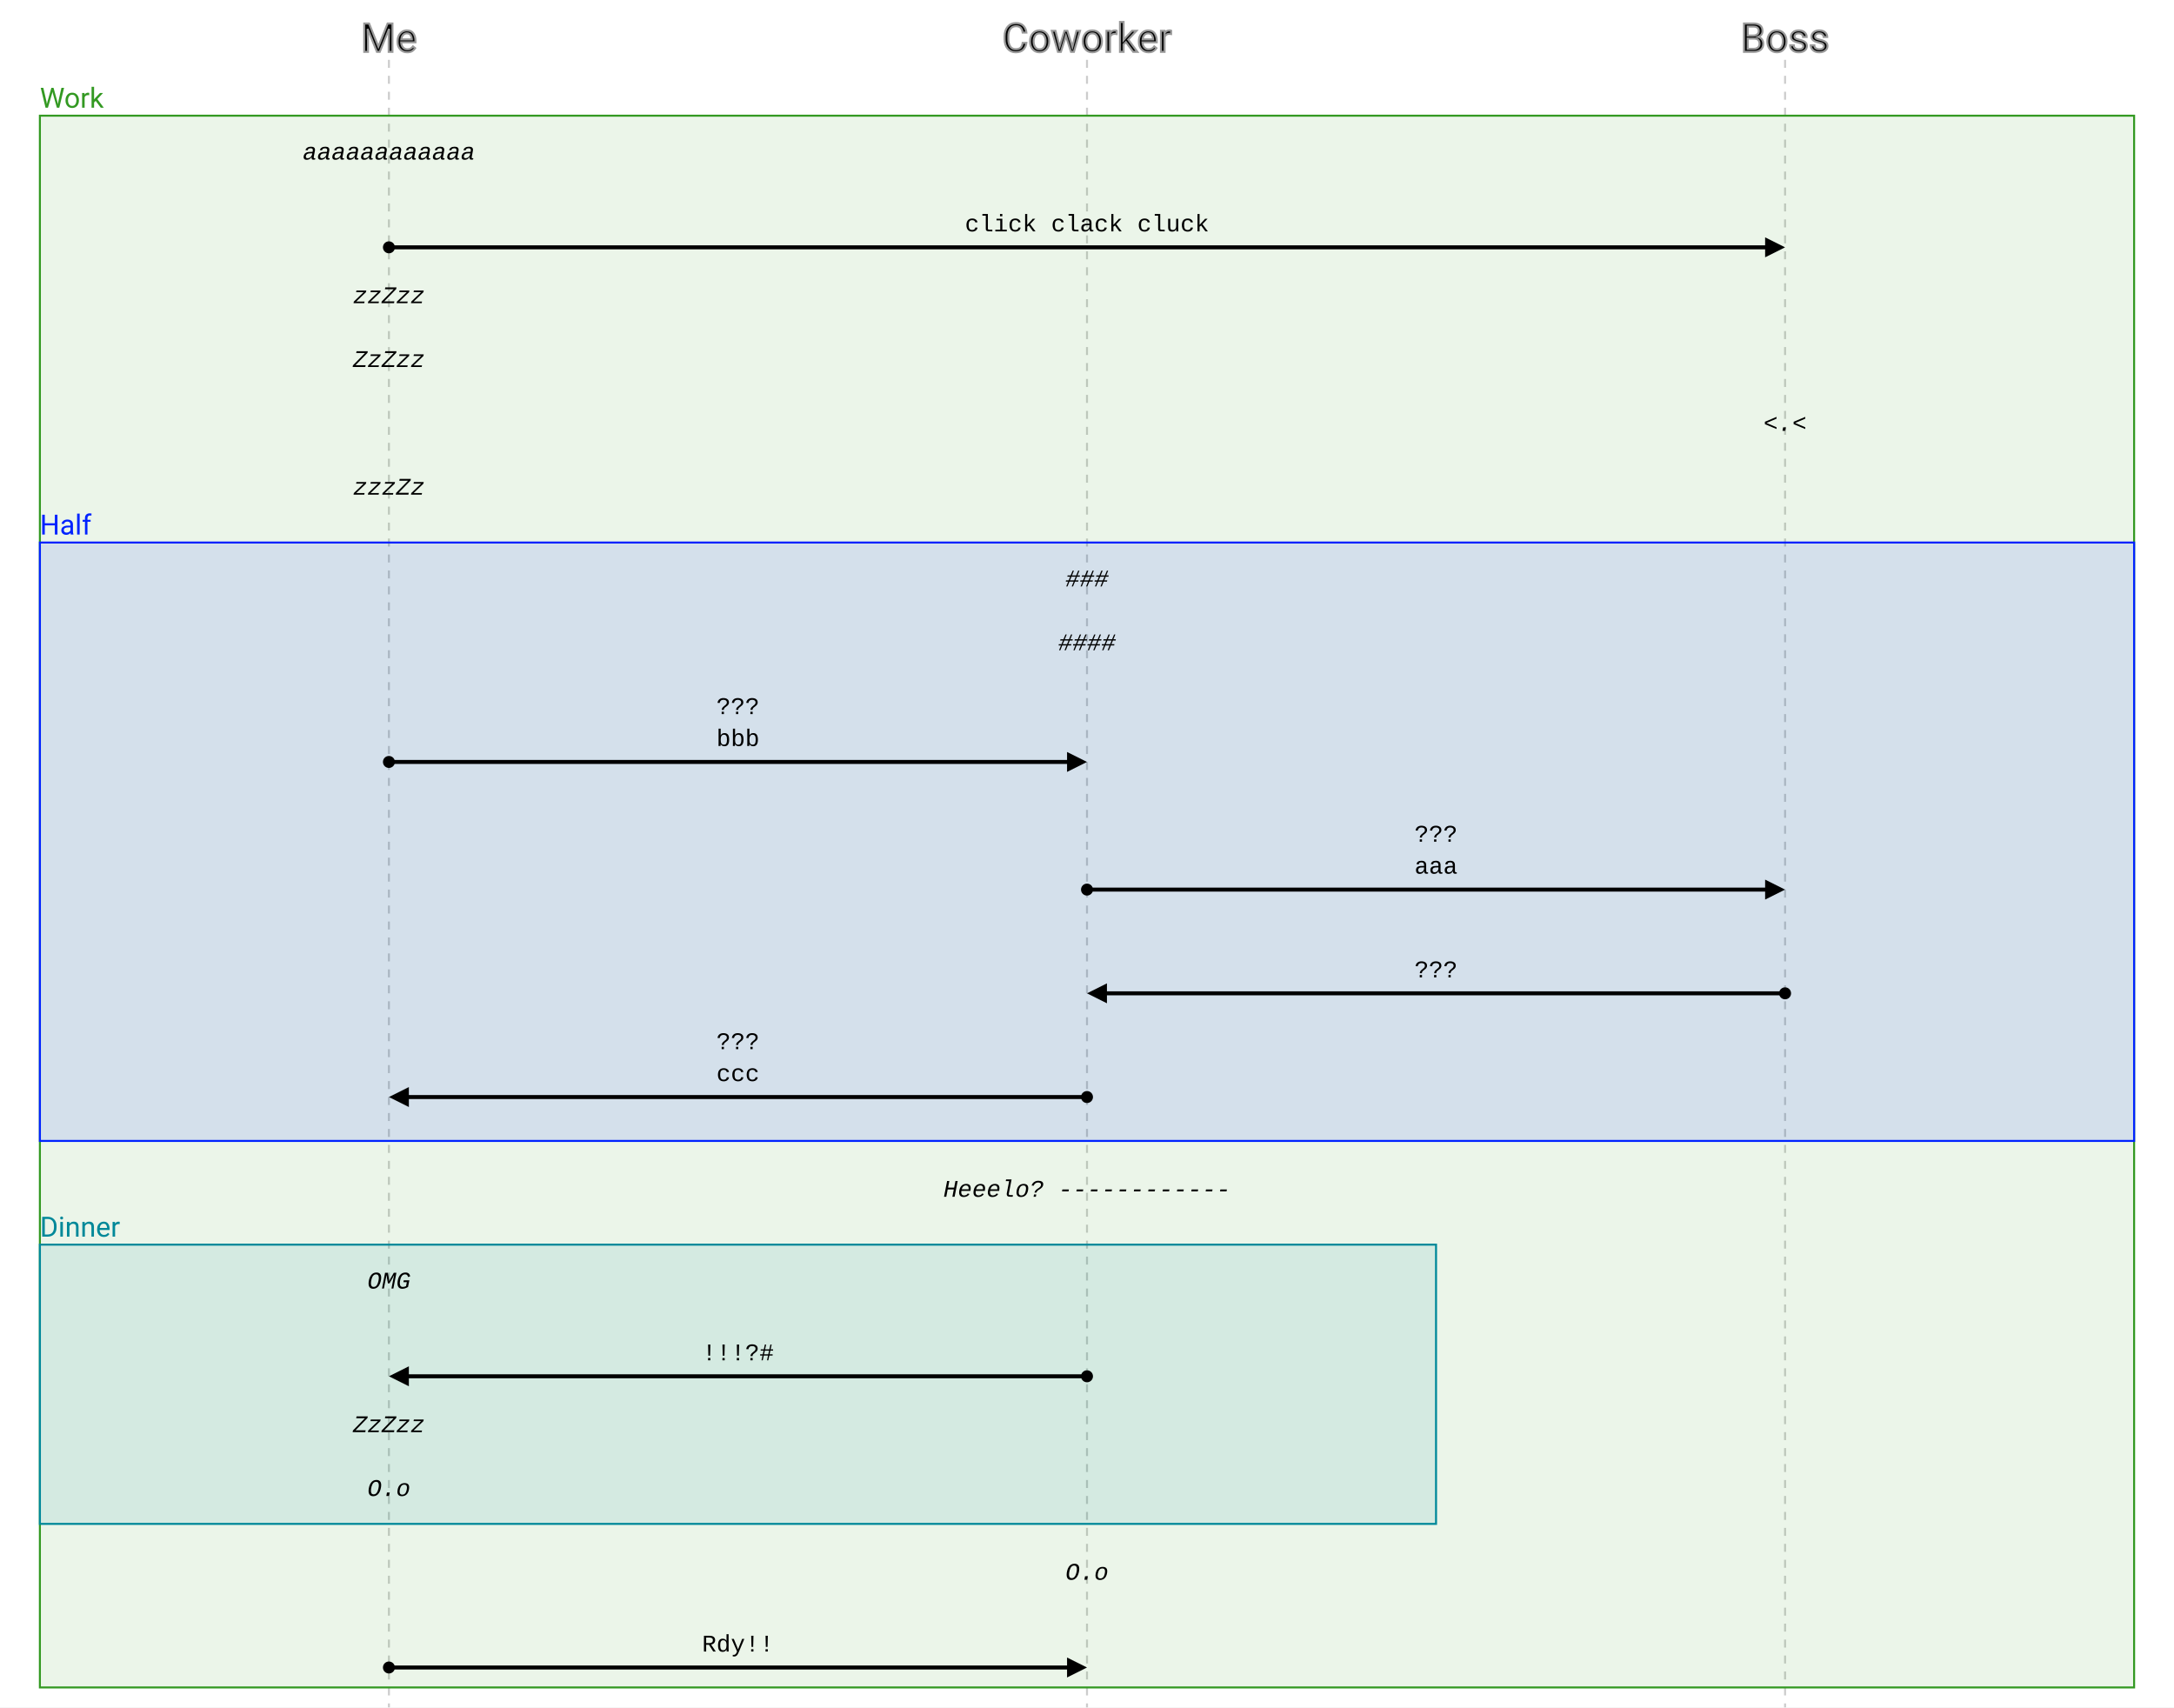
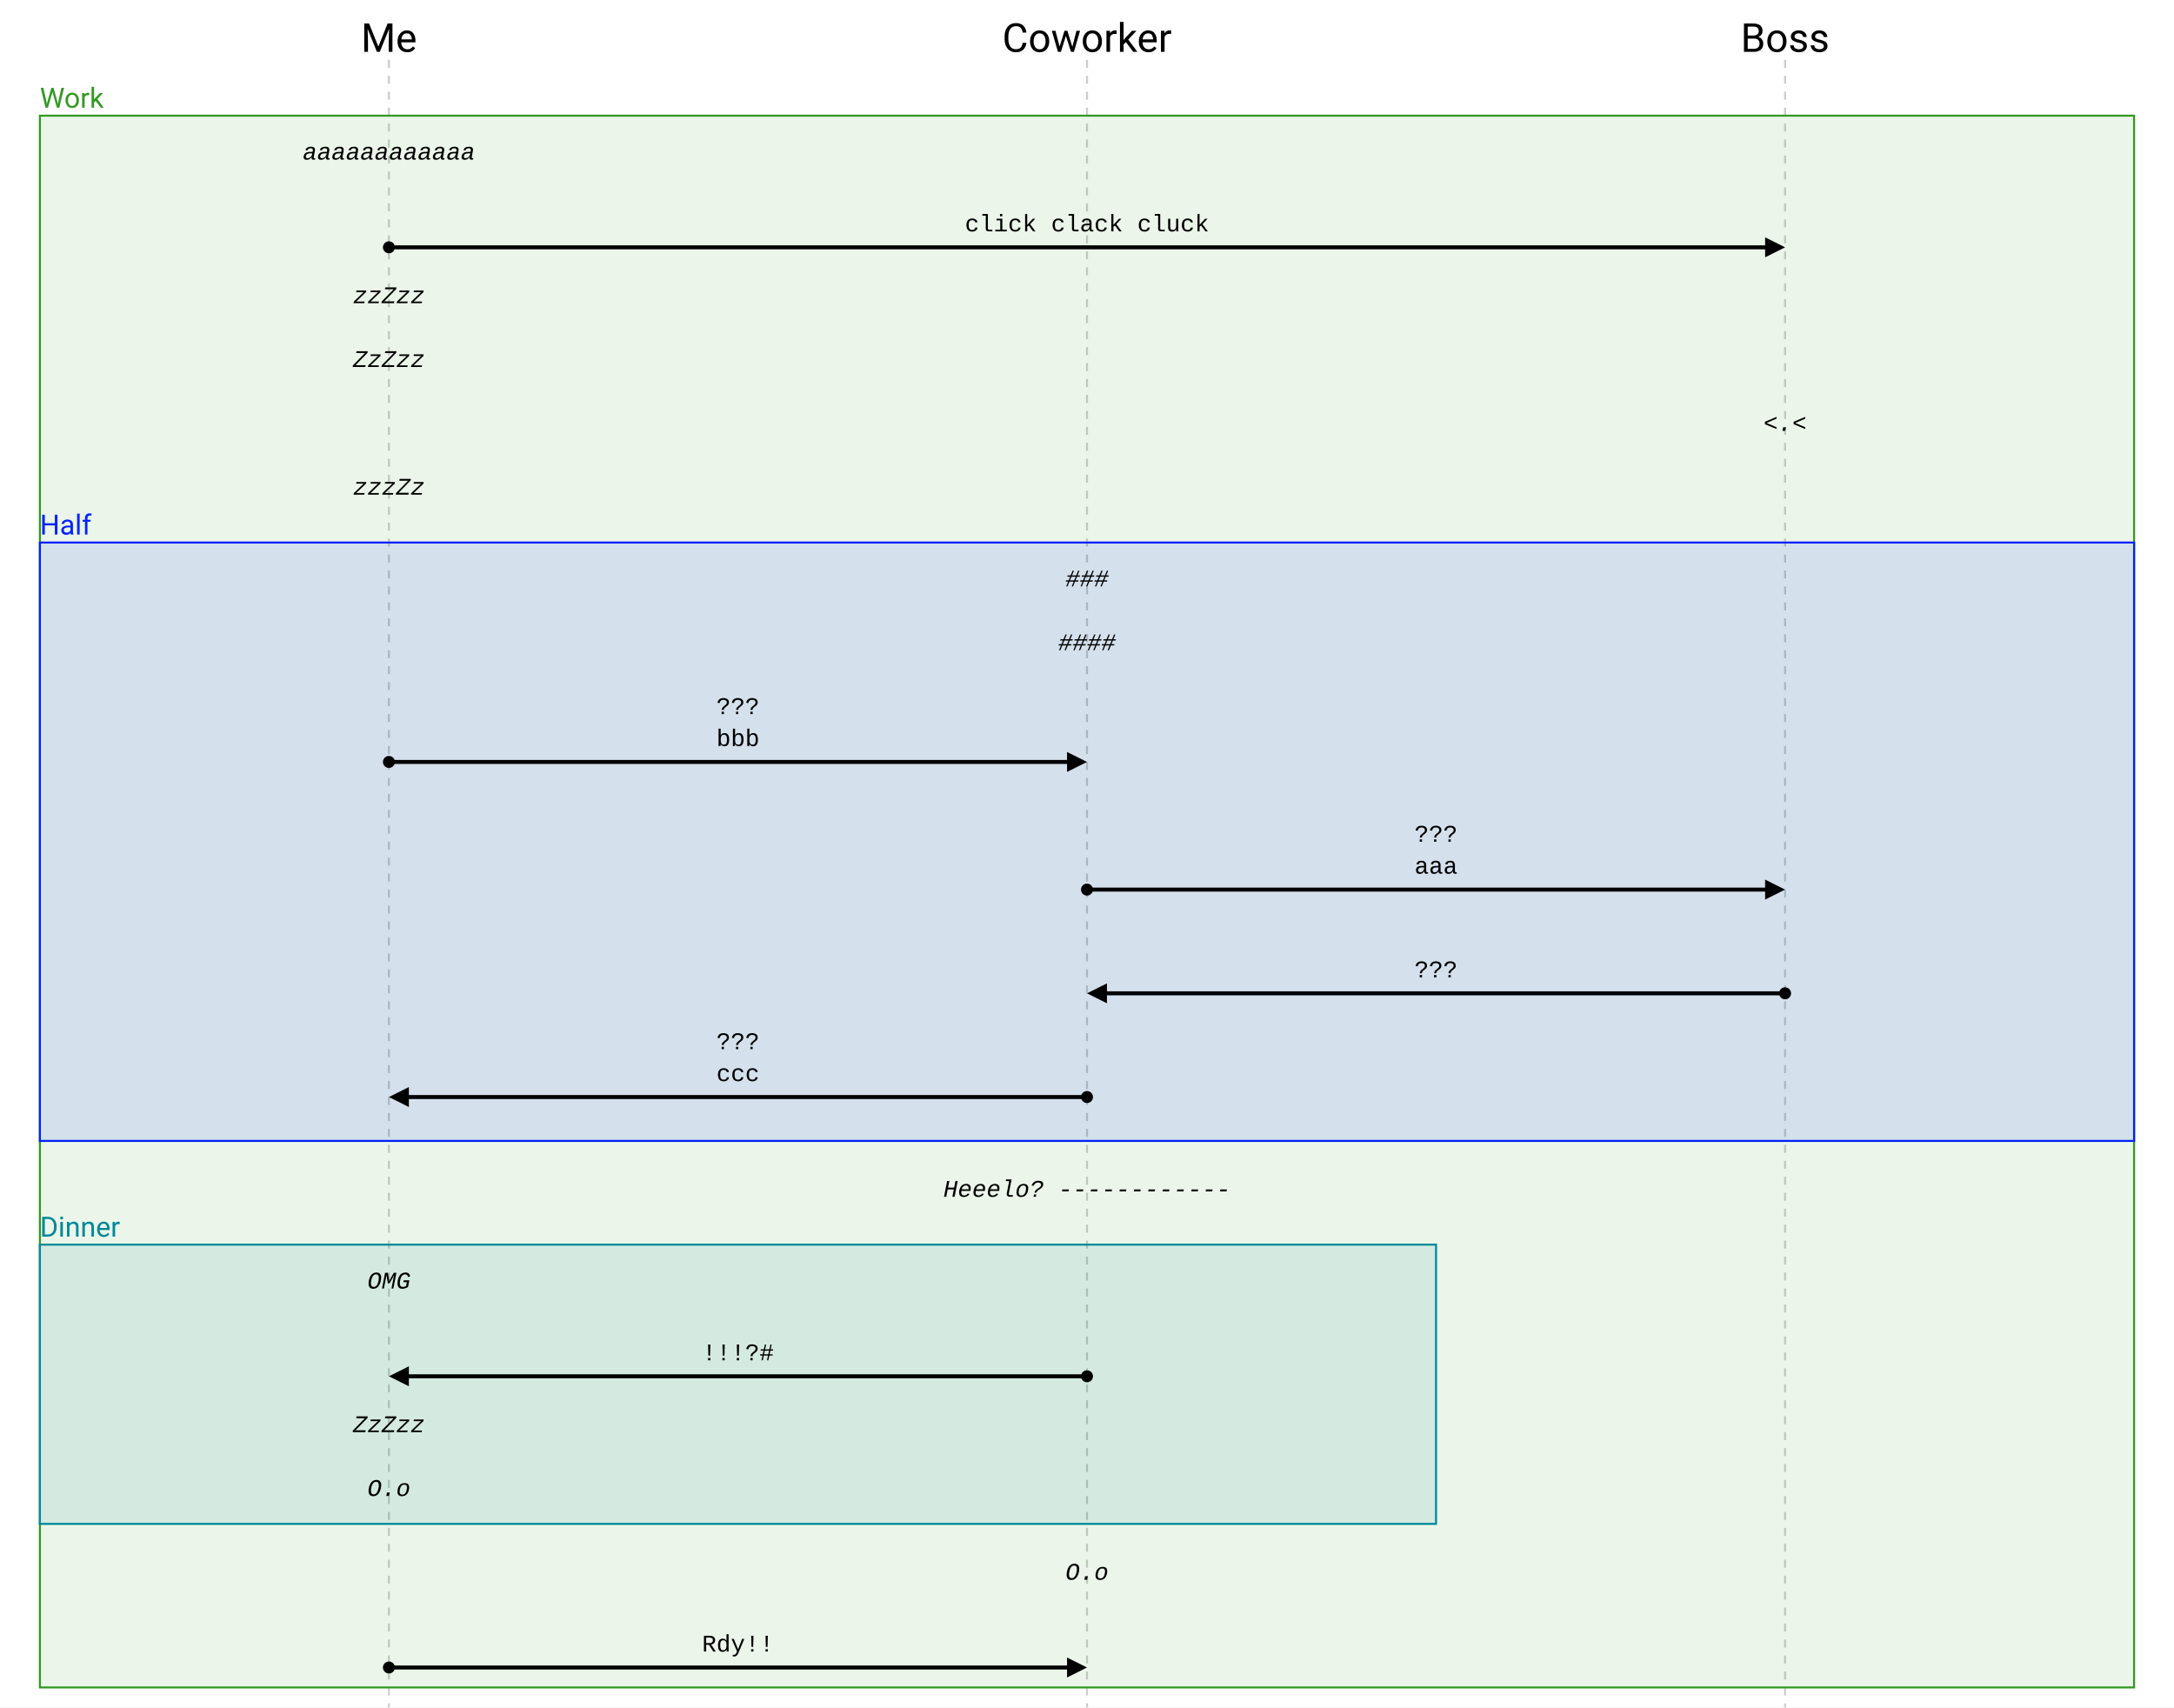
<svg xmlns="http://www.w3.org/2000/svg" width="1280px" height="100%" viewBox="0 0 1090 856" preserveAspectRatio="xMinYMin meet">
  <defs>
    <style>text {
    font-family: 'Segoe UI', Roboto, Cantarell, 'Open Sans', 'Helvetica Neue', sans-serif;
}

text.seq-desc {
    font-family: SFMono-Regular, Menlo, Consolas, Monaco, "Liberation Mono", "Lucida Console", monospace;
}

text.seq-desc-no-arrow {
    font-style: italic;
}
</style>
    <marker id="seq-dot" viewBox="0 0 10 10" markerWidth="5" markerHeight="5" refX="5" refY="5">
      <circle cx="5" cy="5" r="3" fill="context-stroke" />
    </marker>
    <marker id="seq-arrow" viewBox="0 0 10 10" markerWidth="5" markerHeight="5" refX="5" refY="5" orient="auto-start-reverse">
      <path d="M 0 0 L 10 5 L 0 10 z" fill="context-stroke" />
    </marker>
    <marker id="seq-arrow-sm" viewBox="0 0 10 10" markerWidth="2.5" markerHeight="2.5" refX="5" refY="5" orient="auto-start-reverse">
      <path d="M 0 0 L 10 5 L 0 10 z" fill="context-stroke" />
    </marker>
  </defs>
  <rect x="0" y="0" width="1090" height="856" fill="#FFFFFF" />
  <line x1="195" y1="30" x2="195" y2="856" stroke="#CCCCCC" stroke-width="1" stroke-dasharray="4 4" />
-   <text x="195" y="26" fill="#000000" stroke="#999999" stroke-width="1" font-size="20" text-anchor="middle">Me</text>
+   <text x="195" y="26" fill="#000000" font-size="20" text-anchor="middle">Me</text>
  <line x1="545" y1="30" x2="545" y2="856" stroke="#CCCCCC" stroke-width="1" stroke-dasharray="4 4" />
-   <text x="545" y="26" fill="#000000" stroke="#999999" stroke-width="1" font-size="20" text-anchor="middle">Coworker</text>
+   <text x="545" y="26" fill="#000000" font-size="20" text-anchor="middle">Coworker</text>
  <line x1="895" y1="30" x2="895" y2="856" stroke="#CCCCCC" stroke-width="1" stroke-dasharray="4 4" />
-   <text x="895" y="26" fill="#000000" stroke="#999999" stroke-width="1" font-size="20" text-anchor="middle">Boss</text>
+   <text x="895" y="26" fill="#000000" font-size="20" text-anchor="middle">Boss</text>
  <rect x="20" y="58" width="1050" height="788" fill="#339922" fill-opacity="0.1" stroke="#339922" stroke-width="1" />
  <text x="20" y="54" fill="#339922" stroke="none" font-size="14" text-anchor="start">Work</text>
  <rect x="20" y="272" width="1050" height="300" fill="#0022ff" fill-opacity="0.1" stroke="#0022ff" stroke-width="1" />
  <text x="20" y="268" fill="#0022ff" stroke="none" font-size="14" text-anchor="start">Half</text>
  <rect x="20" y="624" width="700" height="140" fill="#008899" fill-opacity="0.1" stroke="#008899" stroke-width="1" />
  <text x="20" y="620" fill="#008899" stroke="none" font-size="14" text-anchor="start">Dinner</text>
  <text class="seq-desc seq-desc-no-arrow" x="195" y="80" fill="#000000" stroke="none" font-size="12" text-anchor="middle">aaaaaaaaaaaa</text>
  <line x1="195" y1="124" x2="890" y2="124" stroke="#000000" stroke-width="2" marker-start="url(#seq-dot)" marker-end="url(#seq-arrow)" />
  <text class="seq-desc" x="545" y="116" fill="#000000" stroke="none" font-size="12" text-anchor="middle">click clack cluck</text>
  <text class="seq-desc seq-desc-no-arrow" x="195" y="152" fill="#000000" stroke="none" font-size="12" text-anchor="middle">zzZzz</text>
  <text class="seq-desc seq-desc-no-arrow" x="195" y="184" fill="#000000" stroke="none" font-size="12" text-anchor="middle">ZzZzz</text>
  <text class="seq-desc seq-desc-no-arrow" x="895" y="216" fill="#000000" stroke="none" font-size="12" text-anchor="middle">&lt;.&lt;</text>
  <text class="seq-desc seq-desc-no-arrow" x="195" y="248" fill="#000000" stroke="none" font-size="12" text-anchor="middle">zzzZz</text>
  <text class="seq-desc seq-desc-no-arrow" x="545" y="294" fill="#000000" stroke="none" font-size="12" text-anchor="middle">###</text>
  <text class="seq-desc seq-desc-no-arrow" x="545" y="326" fill="#000000" stroke="none" font-size="12" text-anchor="middle">####</text>
  <line x1="195" y1="382" x2="540" y2="382" stroke="#000000" stroke-width="2" marker-start="url(#seq-dot)" marker-end="url(#seq-arrow)" />
  <text class="seq-desc" x="370" y="358" fill="#000000" stroke="none" font-size="12" text-anchor="middle">???</text>
  <text class="seq-desc" x="370" y="374" fill="#000000" stroke="none" font-size="12" text-anchor="middle">bbb</text>
  <line x1="545" y1="446" x2="890" y2="446" stroke="#000000" stroke-width="2" marker-start="url(#seq-dot)" marker-end="url(#seq-arrow)" />
  <text class="seq-desc" x="720" y="422" fill="#000000" stroke="none" font-size="12" text-anchor="middle">???</text>
  <text class="seq-desc" x="720" y="438" fill="#000000" stroke="none" font-size="12" text-anchor="middle">aaa</text>
  <line x1="895" y1="498" x2="550" y2="498" stroke="#000000" stroke-width="2" marker-start="url(#seq-dot)" marker-end="url(#seq-arrow)" />
  <text class="seq-desc" x="720" y="490" fill="#000000" stroke="none" font-size="12" text-anchor="middle">???</text>
  <line x1="545" y1="550" x2="200" y2="550" stroke="#000000" stroke-width="2" marker-start="url(#seq-dot)" marker-end="url(#seq-arrow)" />
  <text class="seq-desc" x="370" y="526" fill="#000000" stroke="none" font-size="12" text-anchor="middle">???</text>
  <text class="seq-desc" x="370" y="542" fill="#000000" stroke="none" font-size="12" text-anchor="middle">ccc</text>
  <text class="seq-desc seq-desc-no-arrow" x="545" y="600" fill="#000000" stroke="none" font-size="12" text-anchor="middle">Heeelo? ------------</text>
  <text class="seq-desc seq-desc-no-arrow" x="195" y="646" fill="#000000" stroke="none" font-size="12" text-anchor="middle">OMG</text>
  <line x1="545" y1="690" x2="200" y2="690" stroke="#000000" stroke-width="2" marker-start="url(#seq-dot)" marker-end="url(#seq-arrow)" />
  <text class="seq-desc" x="370" y="682" fill="#000000" stroke="none" font-size="12" text-anchor="middle">!!!?#</text>
  <text class="seq-desc seq-desc-no-arrow" x="195" y="718" fill="#000000" stroke="none" font-size="12" text-anchor="middle">ZzZzz</text>
  <text class="seq-desc seq-desc-no-arrow" x="195" y="750" fill="#000000" stroke="none" font-size="12" text-anchor="middle">O.o</text>
  <text class="seq-desc seq-desc-no-arrow" x="545" y="792" fill="#000000" stroke="none" font-size="12" text-anchor="middle">O.o</text>
  <line x1="195" y1="836" x2="540" y2="836" stroke="#000000" stroke-width="2" marker-start="url(#seq-dot)" marker-end="url(#seq-arrow)" />
  <text class="seq-desc" x="370" y="828" fill="#000000" stroke="none" font-size="12" text-anchor="middle">Rdy!!</text>
</svg>
